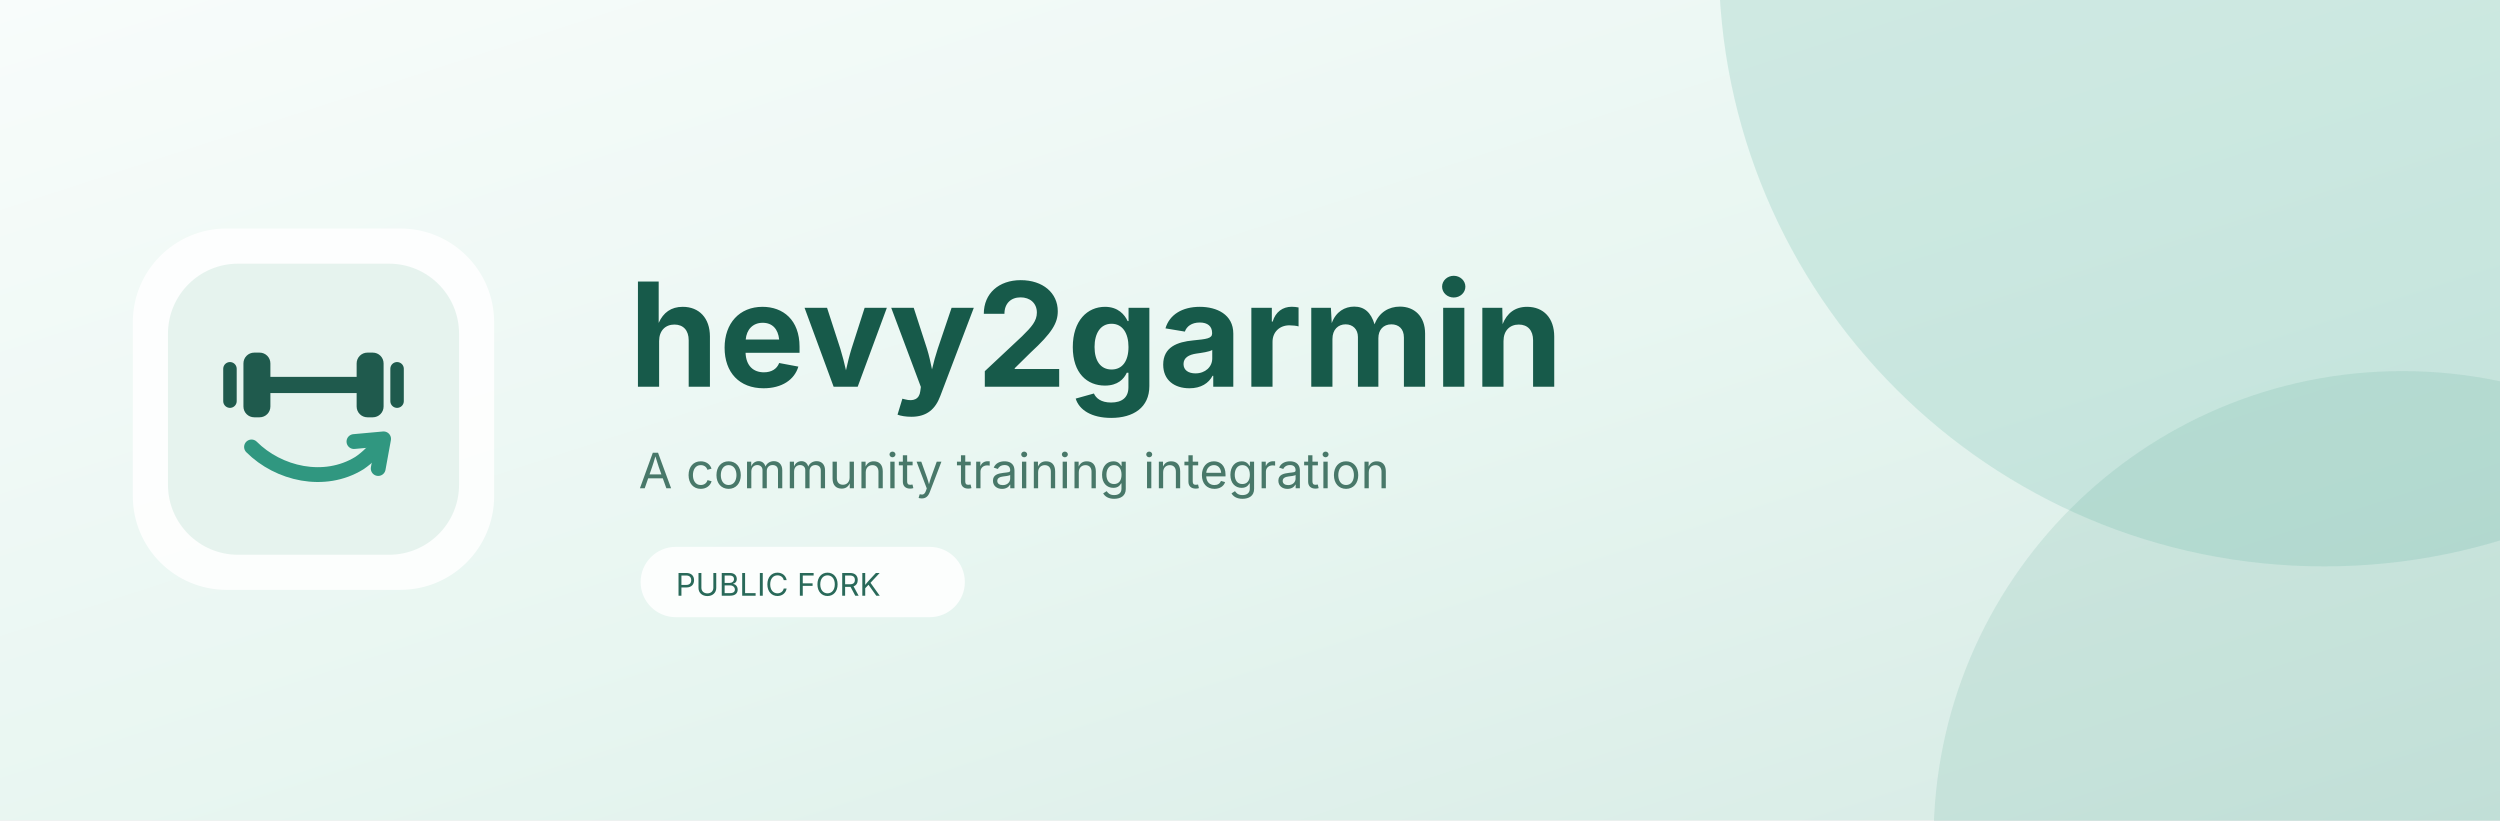
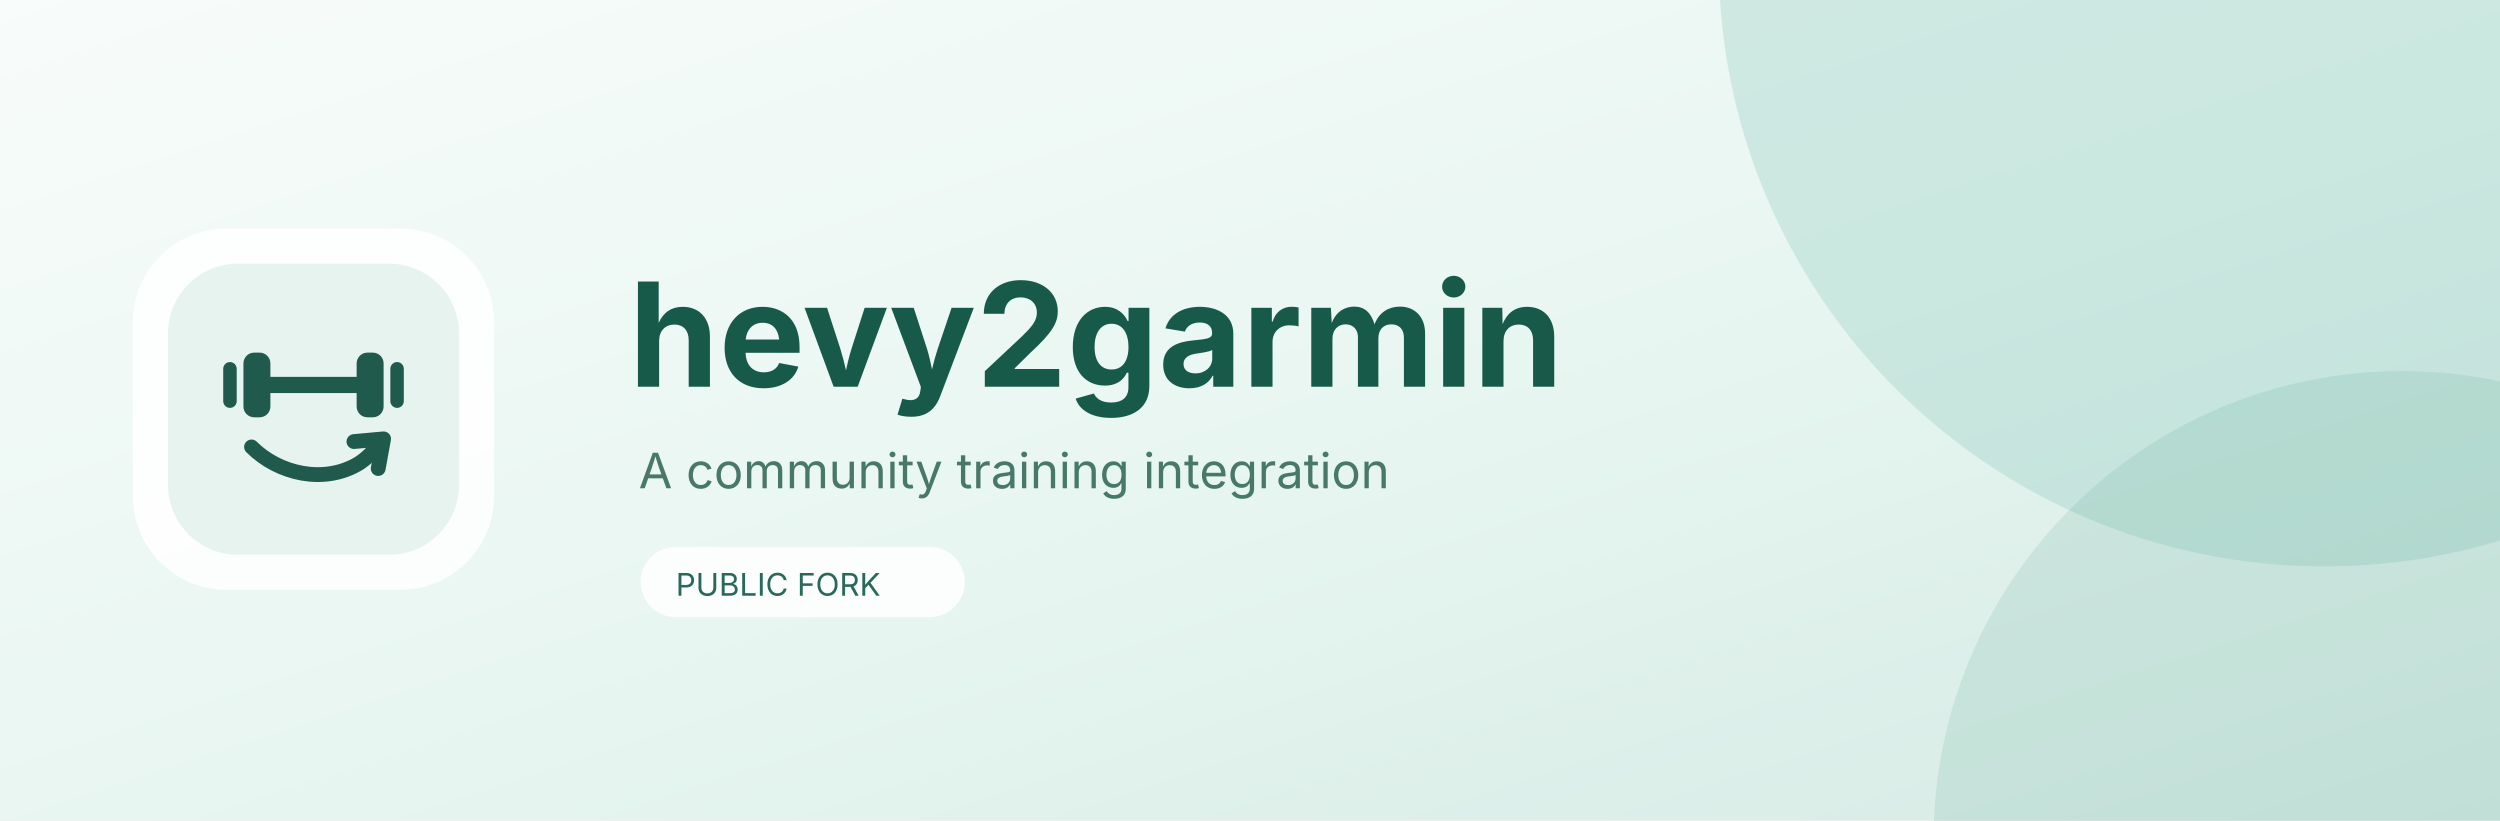
<svg xmlns="http://www.w3.org/2000/svg" width="1280" height="420" viewBox="0 0 1280 420" role="img" aria-label="hevy2garmin — A community training integration">
  <defs>
    <linearGradient id="g" x1="0" y1="0" x2="1" y2="1">
      <stop stop-color="#F8FCFB" />
      <stop offset=".52" stop-color="#E8F6F1" />
      <stop offset="1" stop-color="#D5EAE4" />
    </linearGradient>
  </defs>
  <rect width="1280" height="420" fill="url(#g)" />
  <circle cx="1190" cy="-20" r="310" fill="#8CC9BC" opacity=".31" />
  <circle cx="1230" cy="430" r="240" fill="#51A08E" opacity=".15" />
  <rect x="68" y="117" width="185" height="185" rx="48" fill="#fff" opacity=".86" />
  <g transform="translate(86 135) scale(1.38)">
    <rect width="108" height="108" rx="26" fill="#E6F3EE" />
    <g fill="none" stroke="#1F5A4D" stroke-linecap="round" stroke-linejoin="round">
      <path d="M38 45H70" stroke-width="6" />
      <rect x="28" y="33" width="10" height="24" rx="4" fill="#1F5A4D" stroke="none" />
      <rect x="70" y="33" width="10" height="24" rx="4" fill="#1F5A4D" stroke="none" />
      <path d="M23 39V51M85 39V51" stroke-width="5" />
    </g>
-     <path d="M31 68C41 78 58 82 71 74C74 72 77 69 79 66" fill="none" stroke="#309780" stroke-width="5.5" stroke-linecap="round" />
-     <path d="M69 66L80 65L78 76" fill="none" stroke="#309780" stroke-width="5.5" stroke-linecap="round" stroke-linejoin="round" />
+     <path d="M31 68C41 78 58 82 71 74C74 72 77 69 79 66" fill="none" stroke="#1F5A4D" stroke-width="5.5" stroke-linecap="round" />
+     <path d="M69 66L80 65L78 76" fill="none" stroke="#1F5A4D" stroke-width="5.5" stroke-linecap="round" stroke-linejoin="round" />
  </g>
  <text x="322" y="198" font-family="Inter,Roboto,Arial,sans-serif" font-size="74" font-weight="730" fill="#175A4A">hevy2garmin</text>
  <text x="327" y="250" font-family="Inter,Roboto,Arial,sans-serif" font-size="25" fill="#487869">A community training integration</text>
  <rect x="328" y="280" width="166" height="36" rx="18" fill="#fff" opacity=".87" />
  <text x="346" y="305" font-family="Inter,Roboto,Arial,sans-serif" font-size="16" fill="#296959">PUBLIC FORK</text>
</svg>
